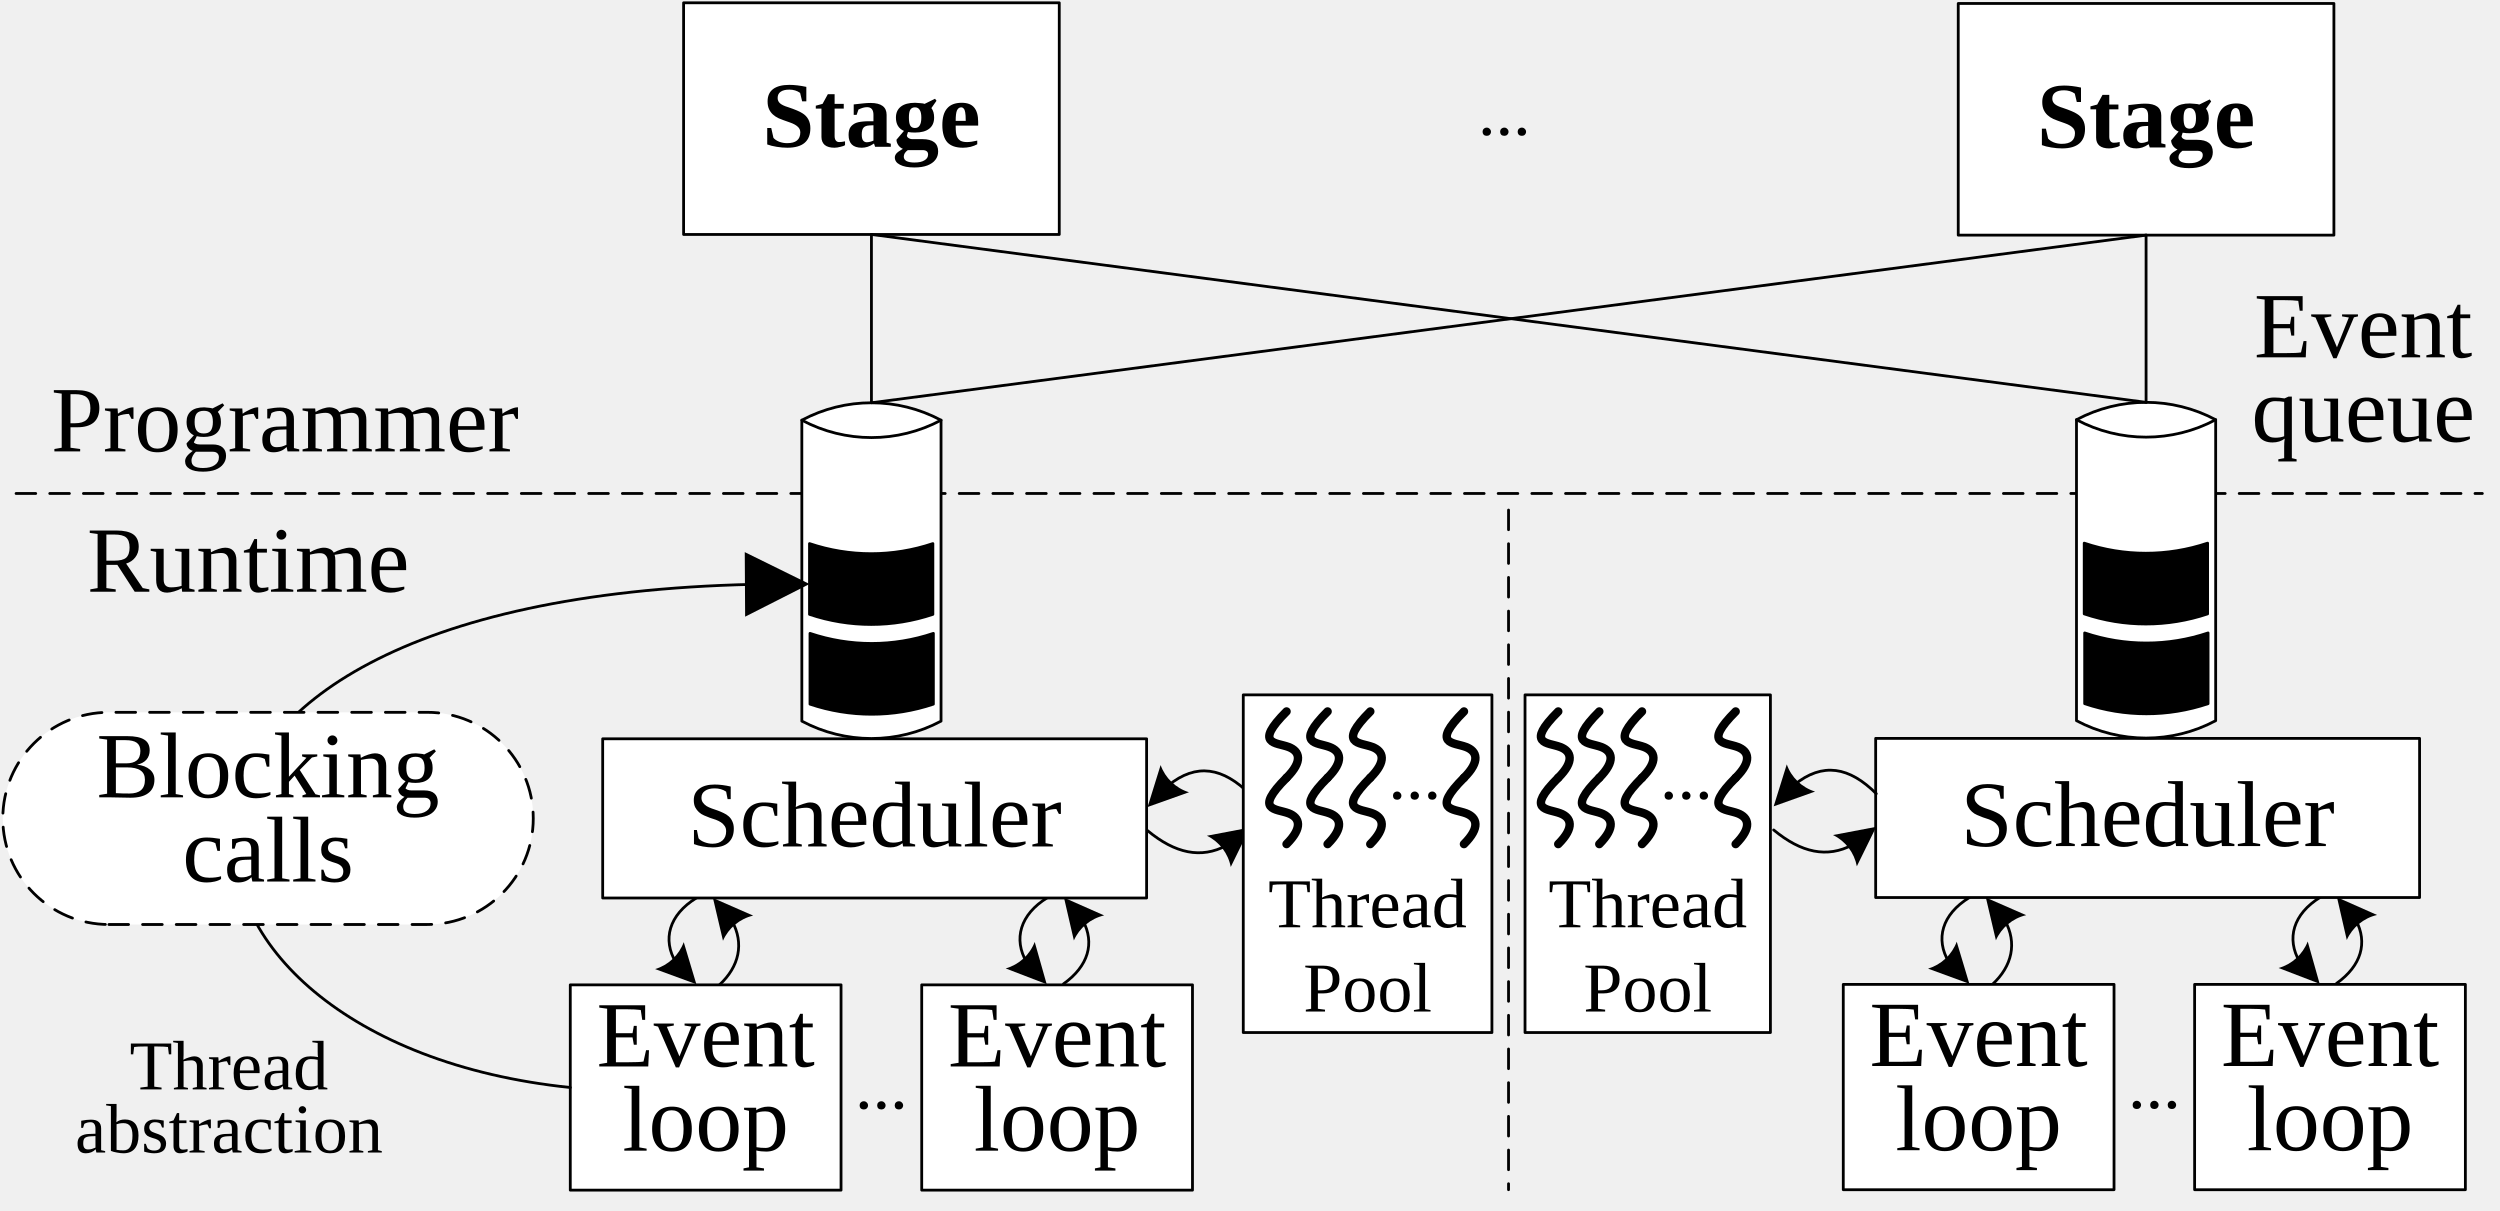
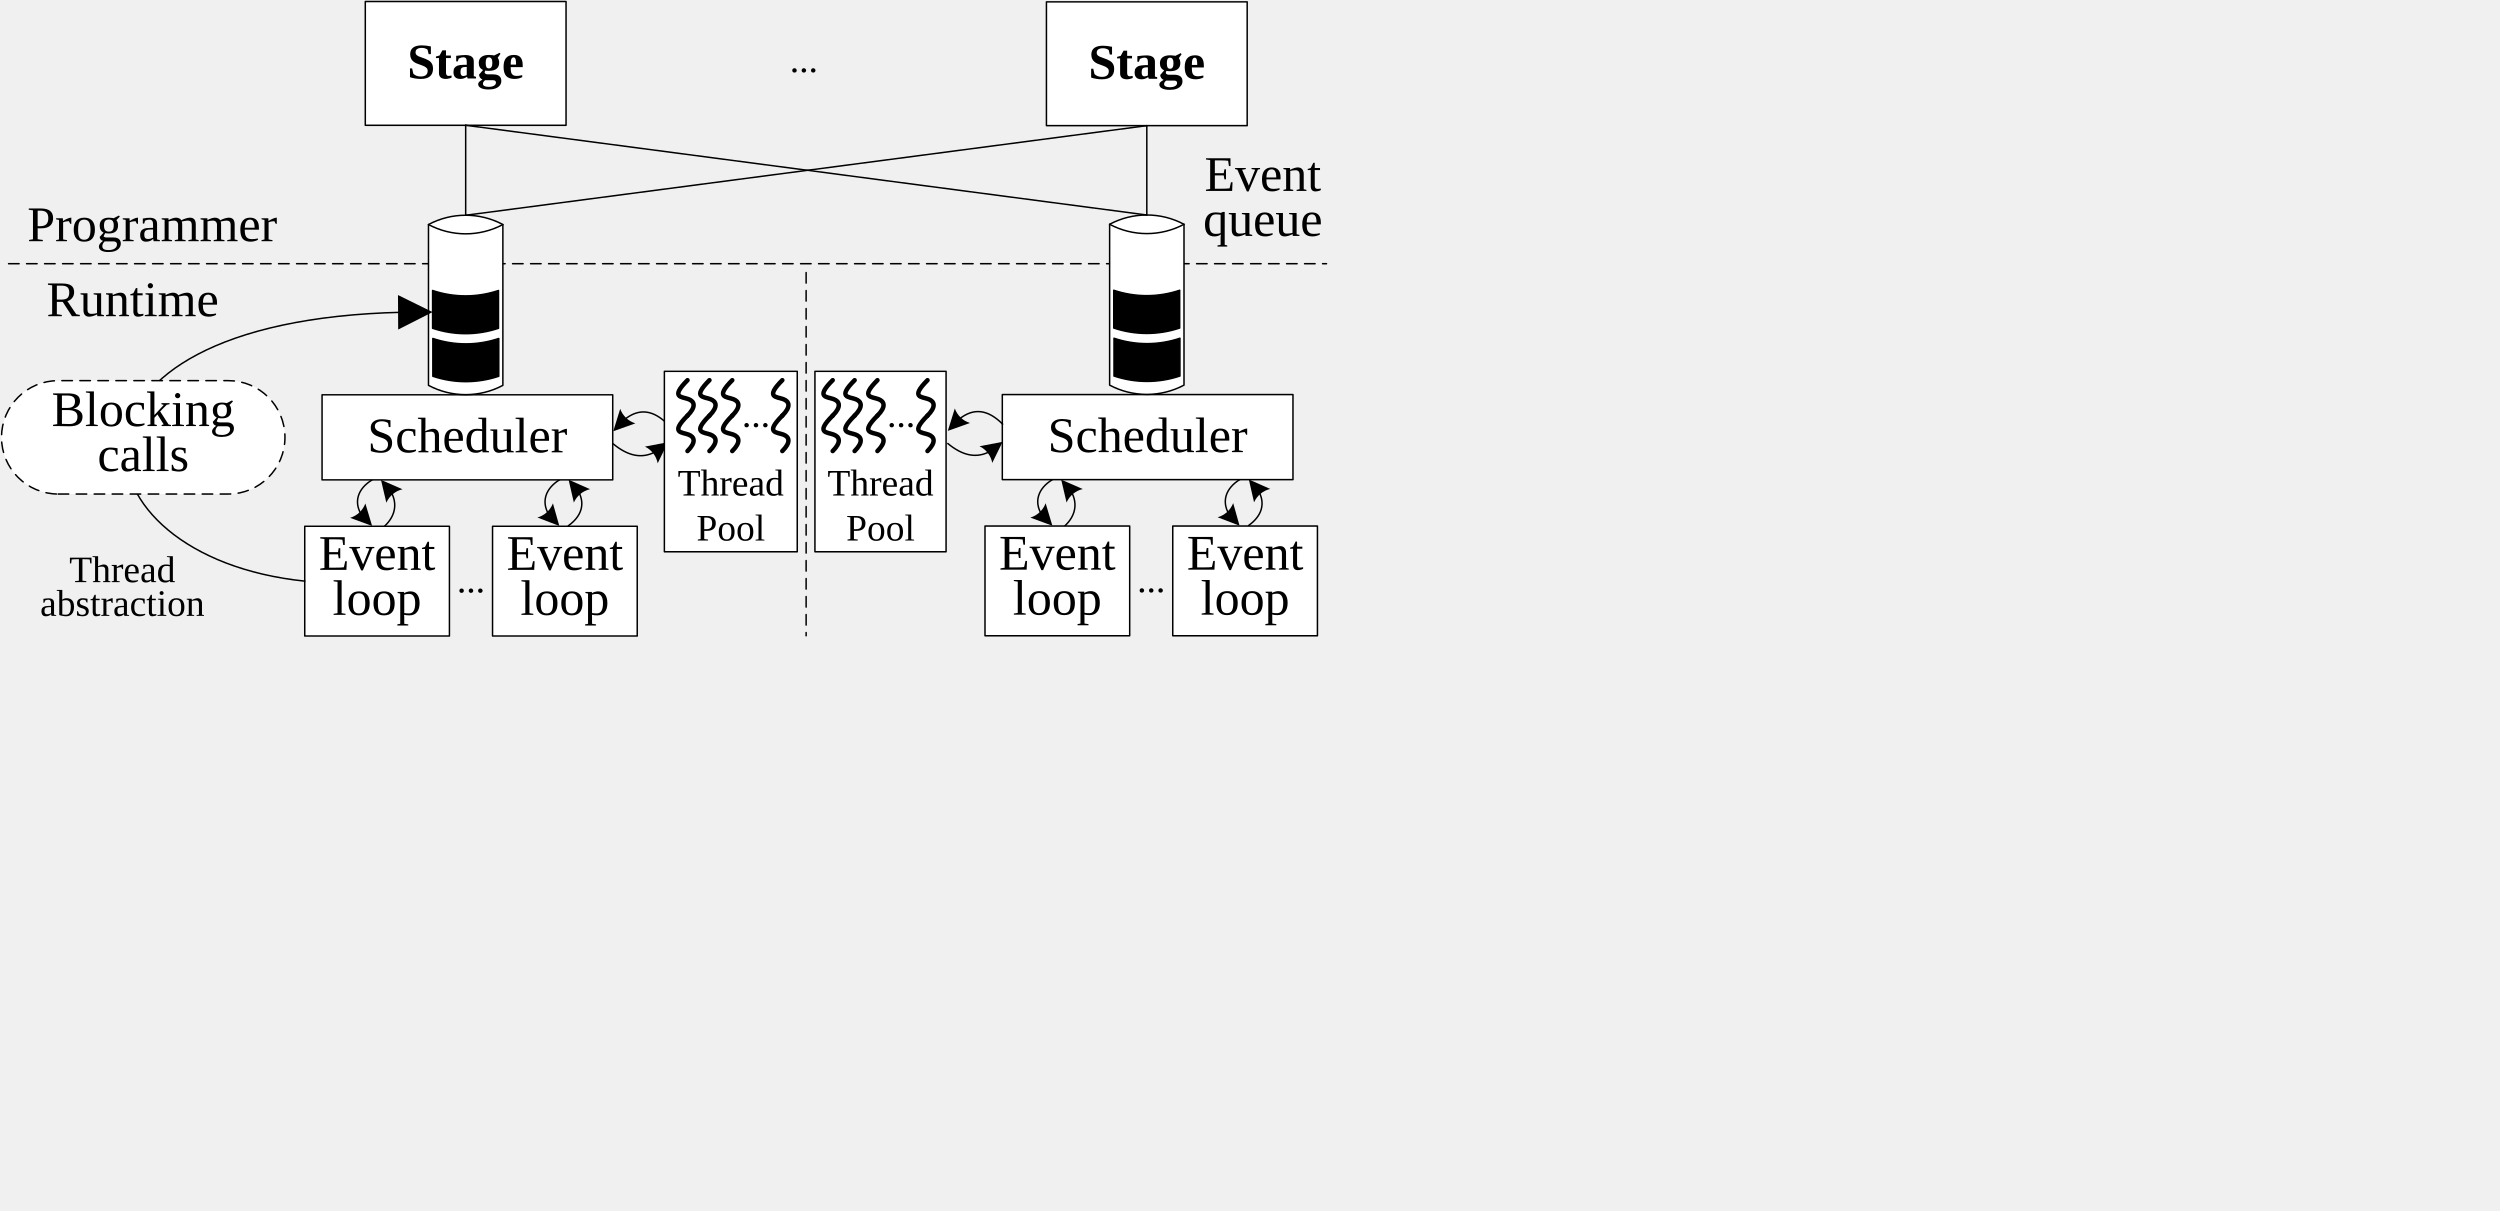
- <svg xmlns="http://www.w3.org/2000/svg" id="svg2" version="1.1" width="267.188" height="129.375" xml:space="preserve">
+ <svg xmlns="http://www.w3.org/2000/svg" id="svg2" version="1.1" width="500" height="242.105" xml:space="preserve">
  <defs id="defs6" />
  <g id="g10" transform="matrix(1.25,0,0,-1.25,0,129.375)">
    <g id="g12">
      <path d="m 1.374,61.307 210.866,0" style="fill:none;stroke:#000000;stroke-opacity:1;stroke-width:0.24;stroke-linecap:round;stroke-linejoin:round;stroke-miterlimit:10;stroke-dasharray:1.68,1.2;stroke-dashoffset:0" id="path14" />
    </g>
    <text transform="matrix(1,0,0,-1,4.3692,64.907)" id="text16">
      <tspan style="fill:#000000;fill-opacity:1;fill-rule:nonzero;stroke:none;font-family:Times New Roman;font-variant:normal;font-weight:normal;font-size:8;writing-mode:lr;-inkscape-font-specification:Times New" x="0 4.449 7.113 11.113 15.114 17.778 21.329 27.551 33.774 37.325" y="0" id="tspan18">Programmer</tspan>
    </text>
    <text transform="matrix(1,0,0,-1,7.4391,52.907)" id="text20">
      <tspan style="fill:#000000;fill-opacity:1;fill-rule:nonzero;stroke:none;font-family:Times New Roman;font-variant:normal;font-weight:normal;font-size:8;writing-mode:lr;-inkscape-font-specification:Times New" x="0 5.336 9.336 13.336 15.559 17.781 24.004" y="0" id="tspan22">Runtime</tspan>
    </text>
    <path d="m 58.448,83.454 32.119,0 0,19.806 -32.119,0 0,-19.806 z" style="fill:#ffffff;fill-opacity:1;fill-rule:evenodd;stroke:none" id="path24" />
    <path d="m 58.448,83.454 32.119,0 0,19.806 -32.119,0 0,-19.806 z" style="fill:none;stroke:#000000;stroke-opacity:1;stroke-width:0.24;stroke-linecap:round;stroke-linejoin:round;stroke-miterlimit:10;stroke-dasharray:none" id="path26" />
    <text transform="matrix(1,0,0,-1,65.176,90.947)" id="text28">
      <tspan style="fill:#000000;fill-opacity:1;fill-rule:nonzero;stroke:none;font-family:Times New Roman;font-variant:normal;font-weight:bold;font-size:8;writing-mode:lr;-inkscape-font-specification:'Times New Roman, Bold'" x="0 4.449 7.113 11.113 15.114" y="0" id="tspan30">Stage</tspan>
    </text>
    <text transform="matrix(1,0,0,-1,126.37,91.964)" id="text32">
      <tspan style="fill:#000000;fill-opacity:1;fill-rule:nonzero;stroke:none;font-family:Times New Roman;font-variant:normal;font-weight:normal;font-size:6;writing-mode:lr;-inkscape-font-specification:Times New" x="0 1.5 3" y="0" id="tspan34">...</tspan>
    </text>
    <path d="m 74.508,83.454 0,-14.392" style="fill:none;stroke:#000000;stroke-opacity:1;stroke-width:0.24;stroke-linecap:round;stroke-linejoin:round;stroke-miterlimit:10;stroke-dasharray:none" id="path36" />
    <path d="M 59.539,26.722 C 57.193,25.281 56.612,23.159 57.795,21.201" style="fill:none;stroke:#000000;stroke-opacity:1;stroke-width:0.24;stroke-linecap:round;stroke-linejoin:round;stroke-miterlimit:10;stroke-dasharray:none" id="path38" />
    <path d="m 59.539,19.349 -3.527,1.295 c 1.133,0.34 2.039,1.193 2.447,2.303 l 0,0 1.08,-3.598 z" style="fill:#000000;fill-opacity:1;fill-rule:evenodd;stroke:none" id="path40" />
    <path d="m 61.515,19.295 c 1.694,1.57 2.127,3.543 1.068,5.472" style="fill:none;stroke:#000000;stroke-opacity:1;stroke-width:0.24;stroke-linecap:round;stroke-linejoin:round;stroke-miterlimit:10;stroke-dasharray:none" id="path42" />
    <path d="m 60.956,26.722 3.441,-1.507 c -1.151,-0.271 -2.108,-1.067 -2.582,-2.15 l 0,0 -0.859,3.657 z" style="fill:#000000;fill-opacity:1;fill-rule:evenodd;stroke:none" id="path44" />
    <path d="M 89.553,26.75 C 87.211,25.311 86.628,23.195 87.777,21.227" style="fill:none;stroke:#000000;stroke-opacity:1;stroke-width:0.24;stroke-linecap:round;stroke-linejoin:round;stroke-miterlimit:10;stroke-dasharray:none" id="path46" />
    <path d="m 89.492,19.349 -3.506,1.349 c 1.138,0.322 2.057,1.162 2.482,2.265 l 1.024,-3.614 z" style="fill:#000000;fill-opacity:1;fill-rule:evenodd;stroke:none" id="path48" />
    <path d="m 90.929,19.377 c 2.138,1.529 2.687,3.488 1.662,5.413" style="fill:none;stroke:#000000;stroke-opacity:1;stroke-width:0.24;stroke-linecap:round;stroke-linejoin:round;stroke-miterlimit:10;stroke-dasharray:none" id="path50" />
    <path d="m 90.97,26.75 3.436,-1.519 c -1.152,-0.266 -2.112,-1.06 -2.59,-2.141 l -0.846,3.66 z" style="fill:#000000;fill-opacity:1;fill-rule:evenodd;stroke:none" id="path52" />
    <path d="m 51.53,26.722 46.505,0 0,13.609 -46.505,0 0,-13.609 z" style="fill:#ffffff;fill-opacity:1;fill-rule:evenodd;stroke:none" id="path54" />
    <path d="m 51.53,26.722 46.505,0 0,13.609 -46.505,0 0,-13.609 z" style="fill:none;stroke:#000000;stroke-opacity:1;stroke-width:0.24;stroke-linecap:round;stroke-linejoin:round;stroke-miterlimit:10;stroke-dasharray:none" id="path56" />
    <text transform="matrix(1,0,0,-1,58.788,31.126)" id="text58">
      <tspan style="fill:#000000;fill-opacity:1;fill-rule:nonzero;stroke:none;font-family:Times New Roman;font-variant:normal;font-weight:normal;font-size:8;writing-mode:lr;-inkscape-font-specification:Times New" x="0 4.449 8 12 15.551 19.551 23.551 25.774 29.324" y="0" id="tspan60">Scheduler</tspan>
    </text>
    <path d="m 68.557,41.844 0,25.73 c 3.719,1.984 8.182,1.984 11.902,0 l 0,0 0,-25.73 c -3.72,-1.984 -8.183,-1.984 -11.902,0 z" style="fill:#ffffff;fill-opacity:1;fill-rule:evenodd;stroke:none" id="path62" />
    <path d="m 68.557,41.844 0,25.73 c 3.719,1.984 8.182,1.984 11.902,0 l 0,0 0,-25.73 c -3.72,-1.984 -8.183,-1.984 -11.902,0 z" style="fill:none;stroke:#000000;stroke-opacity:1;stroke-width:0.24;stroke-linecap:round;stroke-linejoin:round;stroke-miterlimit:10;stroke-dasharray:none" id="path64" />
    <path d="m 68.557,67.574 c 3.719,-1.983 8.182,-1.983 11.902,0" style="fill:none;stroke:#000000;stroke-opacity:1;stroke-width:0.24;stroke-linecap:round;stroke-linejoin:round;stroke-miterlimit:10;stroke-dasharray:none" id="path66" />
    <path d="m 69.213,50.974 0,6.049 c 3.421,-1.152 7.126,-1.152 10.547,0 l 0,0 0,-6.049 c -3.421,-1.152 -7.126,-1.152 -10.547,0 z" style="fill:#000000;fill-opacity:1;fill-rule:evenodd;stroke:none" id="path68" />
    <path d="m 69.213,50.974 0,6.049 c 3.421,-1.152 7.126,-1.152 10.547,0 l 0,0 0,-6.049 c -3.421,-1.152 -7.126,-1.152 -10.547,0 z" style="fill:none;stroke:#000000;stroke-opacity:1;stroke-width:0.24;stroke-linecap:round;stroke-linejoin:round;stroke-miterlimit:10;stroke-dasharray:none" id="path70" />
    <path d="m 69.255,43.297 0,6.049 c 3.422,-1.152 7.126,-1.152 10.548,0 l 0,0 0,-6.049 c -3.422,-1.152 -7.126,-1.152 -10.548,0 z" style="fill:#000000;fill-opacity:1;fill-rule:evenodd;stroke:none" id="path72" />
    <path d="m 69.255,43.297 0,6.049 c 3.422,-1.152 7.126,-1.152 10.548,0 l 0,0 0,-6.049 c -3.422,-1.152 -7.126,-1.152 -10.548,0 z" style="fill:none;stroke:#000000;stroke-opacity:1;stroke-width:0.24;stroke-linecap:round;stroke-linejoin:round;stroke-miterlimit:10;stroke-dasharray:none" id="path74" />
    <path d="m 78.807,1.742 23.15,0 0,17.553 -23.15,0 0,-17.553 z" style="fill:#ffffff;fill-opacity:1;fill-rule:evenodd;stroke:none" id="path76" />
    <path d="m 78.807,1.742 23.15,0 0,17.553 -23.15,0 0,-17.553 z" style="fill:none;stroke:#000000;stroke-opacity:1;stroke-width:0.24;stroke-linecap:round;stroke-linejoin:round;stroke-miterlimit:10;stroke-dasharray:none" id="path78" />
    <text transform="matrix(1,0,0,-1,81.052,12.318)" id="text80">
      <tspan style="fill:#000000;fill-opacity:1;fill-rule:nonzero;stroke:none;font-family:Times New Roman;font-variant:normal;font-weight:normal;font-size:8;writing-mode:lr;-inkscape-font-specification:Times New" x="0 4.887 8.887 12.438 16.438 18.66" y="0" id="tspan82">Event </tspan>
    </text>
    <text transform="matrix(1,0,0,-1,83.27,5.1178)" id="text84">
      <tspan style="fill:#000000;fill-opacity:1;fill-rule:nonzero;stroke:none;font-family:Times New Roman;font-variant:normal;font-weight:normal;font-size:8;writing-mode:lr;-inkscape-font-specification:Times New" x="0 2.223 6.223 10.223" y="0" id="tspan86">loop</tspan>
    </text>
    <path d="m 48.759,1.742 23.15,0 0,17.553 -23.15,0 0,-17.553 z" style="fill:#ffffff;fill-opacity:1;fill-rule:evenodd;stroke:none" id="path88" />
    <path d="m 48.759,1.742 23.15,0 0,17.553 -23.15,0 0,-17.553 z" style="fill:none;stroke:#000000;stroke-opacity:1;stroke-width:0.24;stroke-linecap:round;stroke-linejoin:round;stroke-miterlimit:10;stroke-dasharray:none" id="path90" />
    <text transform="matrix(1,0,0,-1,51.004,12.318)" id="text92">
      <tspan style="fill:#000000;fill-opacity:1;fill-rule:nonzero;stroke:none;font-family:Times New Roman;font-variant:normal;font-weight:normal;font-size:8;writing-mode:lr;-inkscape-font-specification:Times New" x="0 4.887 8.887 12.438 16.438 18.66" y="0" id="tspan94">Event </tspan>
    </text>
    <text transform="matrix(1,0,0,-1,53.223,5.1178)" id="text96">
      <tspan style="fill:#000000;fill-opacity:1;fill-rule:nonzero;stroke:none;font-family:Times New Roman;font-variant:normal;font-weight:normal;font-size:8;writing-mode:lr;-inkscape-font-specification:Times New" x="0 2.223 6.223 10.223" y="0" id="tspan98">loop</tspan>
    </text>
    <text transform="matrix(1,0,0,-1,73.108,8.718)" id="text100">
      <tspan style="fill:#000000;fill-opacity:1;fill-rule:nonzero;stroke:none;font-family:Times New Roman;font-variant:normal;font-weight:normal;font-size:6;writing-mode:lr;-inkscape-font-specification:Times New" x="0 1.5 3" y="0" id="tspan102">...</tspan>
    </text>
    <g id="g104">
      <path d="m 128.98,59.89 0,-58.11" style="fill:none;stroke:#000000;stroke-opacity:1;stroke-width:0.24;stroke-linecap:round;stroke-linejoin:round;stroke-miterlimit:10;stroke-dasharray:1.68,1.2;stroke-dashoffset:0" id="path106" />
    </g>
    <path d="m 168.38,26.76 c -2.35,-1.441 -2.93,-3.563 -1.75,-5.521" style="fill:none;stroke:#000000;stroke-opacity:1;stroke-width:0.24;stroke-linecap:round;stroke-linejoin:round;stroke-miterlimit:10;stroke-dasharray:none" id="path108" />
    <path d="m 168.38,19.387 -3.53,1.295 c 1.13,0.34 2.04,1.193 2.45,2.303 l 0,0 1.08,-3.598 z" style="fill:#000000;fill-opacity:1;fill-rule:evenodd;stroke:none" id="path110" />
    <path d="m 170.35,19.333 c 1.7,1.571 2.13,3.543 1.07,5.472" style="fill:none;stroke:#000000;stroke-opacity:1;stroke-width:0.24;stroke-linecap:round;stroke-linejoin:round;stroke-miterlimit:10;stroke-dasharray:none" id="path112" />
    <path d="m 169.79,26.76 3.45,-1.507 c -1.16,-0.271 -2.11,-1.067 -2.59,-2.15 l 0,0 -0.86,3.657 z" style="fill:#000000;fill-opacity:1;fill-rule:evenodd;stroke:none" id="path114" />
    <path d="m 198.39,26.788 c -2.34,-1.438 -2.92,-3.555 -1.77,-5.522" style="fill:none;stroke:#000000;stroke-opacity:1;stroke-width:0.24;stroke-linecap:round;stroke-linejoin:round;stroke-miterlimit:10;stroke-dasharray:none" id="path116" />
    <path d="m 198.33,19.387 -3.51,1.349 c 1.14,0.322 2.06,1.162 2.49,2.265 l 0,0 1.02,-3.614 z" style="fill:#000000;fill-opacity:1;fill-rule:evenodd;stroke:none" id="path118" />
    <path d="m 199.77,19.415 c 2.14,1.529 2.68,3.488 1.66,5.413" style="fill:none;stroke:#000000;stroke-opacity:1;stroke-width:0.24;stroke-linecap:round;stroke-linejoin:round;stroke-miterlimit:10;stroke-dasharray:none" id="path120" />
    <path d="m 199.81,26.788 3.43,-1.519 c -1.15,-0.266 -2.11,-1.059 -2.59,-2.141 l -0.84,3.66 z" style="fill:#000000;fill-opacity:1;fill-rule:evenodd;stroke:none" id="path122" />
    <path d="m 160.37,26.76 46.505,0 0,13.609 -46.505,0 0,-13.609 z" style="fill:#ffffff;fill-opacity:1;fill-rule:evenodd;stroke:none" id="path124" />
    <path d="m 160.37,26.76 46.505,0 0,13.609 -46.505,0 0,-13.609 z" style="fill:none;stroke:#000000;stroke-opacity:1;stroke-width:0.24;stroke-linecap:round;stroke-linejoin:round;stroke-miterlimit:10;stroke-dasharray:none" id="path126" />
    <text transform="matrix(1,0,0,-1,167.63,31.164)" id="text128">
      <tspan style="fill:#000000;fill-opacity:1;fill-rule:nonzero;stroke:none;font-family:Times New Roman;font-variant:normal;font-weight:normal;font-size:8;writing-mode:lr;-inkscape-font-specification:Times New" x="0 4.449 8 12 15.551 19.551 23.551 25.774 29.324" y="0" id="tspan130">Scheduler</tspan>
    </text>
    <text transform="matrix(1,0,0,-1,192.72,72.948)" id="text132">
      <tspan style="fill:#000000;fill-opacity:1;fill-rule:nonzero;stroke:none;font-family:Times New Roman;font-variant:normal;font-weight:normal;font-size:8;writing-mode:lr;-inkscape-font-specification:Times New" x="0 4.887 8.887 12.438 16.438 18.66" y="0" id="tspan134">Event </tspan>
    </text>
    <text transform="matrix(1,0,0,-1,192.5,65.748)" id="text136">
      <tspan style="fill:#000000;fill-opacity:1;fill-rule:nonzero;stroke:none;font-family:Times New Roman;font-variant:normal;font-weight:normal;font-size:8;writing-mode:lr;-inkscape-font-specification:Times New" x="0 4 8 11.551 15.551" y="0" id="tspan138">queue</tspan>
    </text>
    <path d="m 177.54,41.882 0,25.731 c 3.72,1.983 8.18,1.983 11.9,0 l 0,0 0,-25.731 c -3.72,-1.983 -8.18,-1.983 -11.9,0 z" style="fill:#ffffff;fill-opacity:1;fill-rule:evenodd;stroke:none" id="path140" />
    <path d="m 177.54,41.882 0,25.731 c 3.72,1.983 8.18,1.983 11.9,0 l 0,0 0,-25.731 c -3.72,-1.983 -8.18,-1.983 -11.9,0 z" style="fill:none;stroke:#000000;stroke-opacity:1;stroke-width:0.24;stroke-linecap:round;stroke-linejoin:round;stroke-miterlimit:10;stroke-dasharray:none" id="path142" />
    <path d="m 177.54,67.613 c 3.72,-1.984 8.18,-1.984 11.9,0" style="fill:none;stroke:#000000;stroke-opacity:1;stroke-width:0.24;stroke-linecap:round;stroke-linejoin:round;stroke-miterlimit:10;stroke-dasharray:none" id="path144" />
    <path d="m 178.2,51.013 0,6.048 c 3.42,-1.152 7.12,-1.152 10.55,0 l 0,0 0,-6.048 c -3.43,-1.153 -7.13,-1.153 -10.55,0 z" style="fill:#000000;fill-opacity:1;fill-rule:evenodd;stroke:none" id="path146" />
    <path d="m 178.2,51.013 0,6.048 c 3.42,-1.152 7.12,-1.152 10.55,0 l 0,0 0,-6.048 c -3.43,-1.153 -7.13,-1.153 -10.55,0 z" style="fill:none;stroke:#000000;stroke-opacity:1;stroke-width:0.24;stroke-linecap:round;stroke-linejoin:round;stroke-miterlimit:10;stroke-dasharray:none" id="path148" />
    <path d="m 178.24,43.336 0,6.048 c 3.42,-1.152 7.13,-1.152 10.55,0 l 0,0 0,-6.048 c -3.42,-1.153 -7.13,-1.153 -10.55,0 z" style="fill:#000000;fill-opacity:1;fill-rule:evenodd;stroke:none" id="path150" />
    <path d="m 178.24,43.336 0,6.048 c 3.42,-1.152 7.13,-1.152 10.55,0 l 0,0 0,-6.048 c -3.42,-1.153 -7.13,-1.153 -10.55,0 z" style="fill:none;stroke:#000000;stroke-opacity:1;stroke-width:0.24;stroke-linecap:round;stroke-linejoin:round;stroke-miterlimit:10;stroke-dasharray:none" id="path152" />
    <path d="m 187.64,1.78 23.15,0 0,17.553 -23.15,0 0,-17.553 z" style="fill:#ffffff;fill-opacity:1;fill-rule:evenodd;stroke:none" id="path154" />
    <path d="m 187.64,1.78 23.15,0 0,17.553 -23.15,0 0,-17.553 z" style="fill:none;stroke:#000000;stroke-opacity:1;stroke-width:0.24;stroke-linecap:round;stroke-linejoin:round;stroke-miterlimit:10;stroke-dasharray:none" id="path156" />
    <text transform="matrix(1,0,0,-1,189.89,12.356)" id="text158">
      <tspan style="fill:#000000;fill-opacity:1;fill-rule:nonzero;stroke:none;font-family:Times New Roman;font-variant:normal;font-weight:normal;font-size:8;writing-mode:lr;-inkscape-font-specification:Times New" x="0 4.887 8.887 12.438 16.438 18.66" y="0" id="tspan160">Event </tspan>
    </text>
    <text transform="matrix(1,0,0,-1,192.11,5.156)" id="text162">
      <tspan style="fill:#000000;fill-opacity:1;fill-rule:nonzero;stroke:none;font-family:Times New Roman;font-variant:normal;font-weight:normal;font-size:8;writing-mode:lr;-inkscape-font-specification:Times New" x="0 2.223 6.223 10.223" y="0" id="tspan164">loop</tspan>
    </text>
    <path d="m 157.6,1.78 23.15,0 0,17.553 -23.15,0 0,-17.553 z" style="fill:#ffffff;fill-opacity:1;fill-rule:evenodd;stroke:none" id="path166" />
    <path d="m 157.6,1.78 23.15,0 0,17.553 -23.15,0 0,-17.553 z" style="fill:none;stroke:#000000;stroke-opacity:1;stroke-width:0.24;stroke-linecap:round;stroke-linejoin:round;stroke-miterlimit:10;stroke-dasharray:none" id="path168" />
    <text transform="matrix(1,0,0,-1,159.84,12.356)" id="text170">
      <tspan style="fill:#000000;fill-opacity:1;fill-rule:nonzero;stroke:none;font-family:Times New Roman;font-variant:normal;font-weight:normal;font-size:8;writing-mode:lr;-inkscape-font-specification:Times New" x="0 4.887 8.887 12.438 16.438 18.66" y="0" id="tspan172">Event </tspan>
    </text>
    <text transform="matrix(1,0,0,-1,162.06,5.156)" id="text174">
      <tspan style="fill:#000000;fill-opacity:1;fill-rule:nonzero;stroke:none;font-family:Times New Roman;font-variant:normal;font-weight:normal;font-size:8;writing-mode:lr;-inkscape-font-specification:Times New" x="0 2.223 6.223 10.223" y="0" id="tspan176">loop</tspan>
    </text>
    <text transform="matrix(1,0,0,-1,181.95,8.7562)" id="text178">
      <tspan style="fill:#000000;fill-opacity:1;fill-rule:nonzero;stroke:none;font-family:Times New Roman;font-variant:normal;font-weight:normal;font-size:6;writing-mode:lr;-inkscape-font-specification:Times New" x="0 1.5 3" y="0" id="tspan180">...</tspan>
    </text>
    <path d="m 167.43,83.396 32.119,0 0,19.806 -32.119,0 0,-19.806 z" style="fill:#ffffff;fill-opacity:1;fill-rule:evenodd;stroke:none" id="path182" />
    <path d="m 167.43,83.396 32.119,0 0,19.806 -32.119,0 0,-19.806 z" style="fill:none;stroke:#000000;stroke-opacity:1;stroke-width:0.24;stroke-linecap:round;stroke-linejoin:round;stroke-miterlimit:10;stroke-dasharray:none" id="path184" />
    <text transform="matrix(1,0,0,-1,174.16,90.889)" id="text186">
      <tspan style="fill:#000000;fill-opacity:1;fill-rule:nonzero;stroke:none;font-family:Times New Roman;font-variant:normal;font-weight:bold;font-size:8;writing-mode:lr;-inkscape-font-specification:'Times New Roman, Bold'" x="0 4.449 7.113 11.113 15.114" y="0" id="tspan188">Stage</tspan>
    </text>
    <path d="m 183.49,83.396 0,-14.296" style="fill:none;stroke:#000000;stroke-opacity:1;stroke-width:0.24;stroke-linecap:round;stroke-linejoin:round;stroke-miterlimit:10;stroke-dasharray:none" id="path190" />
    <path d="M 74.508,83.454 183.49,69.1" style="fill:none;stroke:#000000;stroke-opacity:1;stroke-width:0.24;stroke-linecap:round;stroke-linejoin:round;stroke-miterlimit:10;stroke-dasharray:none" id="path192" />
    <path d="M 183.49,83.396 74.508,69.062" style="fill:none;stroke:#000000;stroke-opacity:1;stroke-width:0.24;stroke-linecap:round;stroke-linejoin:round;stroke-miterlimit:10;stroke-dasharray:none" id="path194" />
    <path d="M 48.759,10.518 C 10.878,14.432 5.152,52.202 64.383,53.538" style="fill:none;stroke:#000000;stroke-opacity:1;stroke-width:0.24;stroke-linecap:round;stroke-linejoin:round;stroke-miterlimit:10;stroke-dasharray:none" id="path196" />
    <path d="m 63.677,56.294 5.536,-2.727 -5.504,-2.793 -0.032,5.52 z" style="fill:#000000;fill-opacity:1;fill-rule:evenodd;stroke:none" id="path198" />
    <path d="m 9.311,24.455 27.212,0 c 5.01,0 9.071,4.062 9.071,9.071 0,5.01 -4.061,9.071 -9.071,9.071 0,0 0,0 0,0 l 0,0 -27.212,0 c -5.01,0 -9.071,-4.061 -9.071,-9.071 0,-5.009 4.061,-9.071 9.071,-9.071 z" style="fill:#ffffff;fill-opacity:1;fill-rule:evenodd;stroke:none" id="path200" />
    <g id="g202">
      <path d="m 9.311,24.455 27.212,0 c 5.01,0 9.071,4.062 9.071,9.071 0,5.01 -4.061,9.071 -9.071,9.071 0,0 0,0 0,0 l 0,0 -27.212,0 c -5.01,0 -9.071,-4.061 -9.071,-9.071 0,-5.009 4.061,-9.071 9.071,-9.071 z" style="fill:none;stroke:#000000;stroke-opacity:1;stroke-width:0.24;stroke-linecap:round;stroke-linejoin:round;stroke-miterlimit:10;stroke-dasharray:1.68,1.2;stroke-dashoffset:0" id="path204" />
    </g>
    <text transform="matrix(1,0,0,-1,8.2512,35.326)" id="text206">
      <tspan style="fill:#000000;fill-opacity:1;fill-rule:nonzero;stroke:none;font-family:Times New Roman;font-variant:normal;font-weight:normal;font-size:8;writing-mode:lr;-inkscape-font-specification:Times New" x="0 5.336 7.558 11.558 15.109 19.109 21.332 25.332 29.332" y="0" id="tspan208">Blocking </tspan>
    </text>
    <text transform="matrix(1,0,0,-1,15.587,28.126)" id="text210">
      <tspan style="fill:#000000;fill-opacity:1;fill-rule:nonzero;stroke:none;font-family:Times New Roman;font-variant:normal;font-weight:normal;font-size:8;writing-mode:lr;-inkscape-font-specification:Times New" x="0 3.551 7.102 9.324 11.547" y="0" id="tspan212">calls</tspan>
    </text>
    <text transform="matrix(1,0,0,-1,11.079,10.356)" id="text214">
      <tspan style="fill:#000000;fill-opacity:1;fill-rule:nonzero;stroke:none;font-family:Times New Roman;font-variant:normal;font-weight:normal;font-size:6;writing-mode:lr;-inkscape-font-specification:Times New" x="0 3.665 6.665 8.663 11.326 13.989 16.989" y="0" id="tspan216">Thread </tspan>
    </text>
    <text transform="matrix(1,0,0,-1,6.4122,4.9566)" id="text218">
      <tspan style="fill:#000000;fill-opacity:1;fill-rule:nonzero;stroke:none;font-family:Times New Roman;font-variant:normal;font-weight:normal;font-size:6;writing-mode:lr;-inkscape-font-specification:Times New" x="0 2.663 5.663 7.998 9.665 11.663 14.326 16.989 18.656 20.323 23.323" y="0" id="tspan220">abstraction</tspan>
    </text>
    <path d="m 106.88,35.583 c -2.29,2.288 -4.58,2.729 -7,0.753" style="fill:none;stroke:#000000;stroke-opacity:1;stroke-width:0.24;stroke-linecap:round;stroke-linejoin:round;stroke-miterlimit:10;stroke-dasharray:none" id="path222" />
    <path d="m 98.119,34.5 1.114,3.588 c 0.397,-1.114 1.297,-1.975 2.427,-2.326 l 0,0 -3.541,-1.262 z" style="fill:#000000;fill-opacity:1;fill-rule:evenodd;stroke:none" id="path224" />
    <path d="m 98.119,32.479 c 2.361,-1.956 4.571,-2.421 6.741,-1.274" style="fill:none;stroke:#000000;stroke-opacity:1;stroke-width:0.24;stroke-linecap:round;stroke-linejoin:round;stroke-miterlimit:10;stroke-dasharray:none" id="path226" />
    <path d="m 106.88,32.748 -1.65,-3.374 c -0.22,1.162 -0.98,2.151 -2.04,2.671 l 0,0 3.69,0.703 z" style="fill:#000000;fill-opacity:1;fill-rule:evenodd;stroke:none" id="path228" />
    <path d="m 160.42,35.641 c -2.29,2.289 -4.58,2.73 -7.01,0.753" style="fill:none;stroke:#000000;stroke-opacity:1;stroke-width:0.24;stroke-linecap:round;stroke-linejoin:round;stroke-miterlimit:10;stroke-dasharray:none" id="path230" />
    <path d="m 151.65,34.559 1.12,3.587 c 0.39,-1.113 1.29,-1.975 2.42,-2.325 l 0,0 -3.54,-1.262 z" style="fill:#000000;fill-opacity:1;fill-rule:evenodd;stroke:none" id="path232" />
    <path d="m 151.65,32.538 c 2.36,-1.957 4.57,-2.422 6.74,-1.274" style="fill:none;stroke:#000000;stroke-opacity:1;stroke-width:0.24;stroke-linecap:round;stroke-linejoin:round;stroke-miterlimit:10;stroke-dasharray:none" id="path234" />
    <path d="m 160.42,32.807 -1.66,-3.374 c -0.22,1.161 -0.97,2.151 -2.04,2.671 l 0,0 3.7,0.703 z" style="fill:#000000;fill-opacity:1;fill-rule:evenodd;stroke:none" id="path236" />
    <path d="m 106.3,15.217 21.26,0 0,28.87 -21.26,0 0,-28.87 z" style="fill:#ffffff;fill-opacity:1;fill-rule:evenodd;stroke:none" id="path238" />
    <path d="m 106.3,15.217 21.26,0 0,28.87 -21.26,0 0,-28.87 z" style="fill:none;stroke:#000000;stroke-opacity:1;stroke-width:0.24;stroke-linecap:round;stroke-linejoin:round;stroke-miterlimit:10;stroke-dasharray:none" id="path240" />
    <text transform="matrix(1,0,0,-1,108.43,24.217)" id="text242">
      <tspan style="fill:#000000;fill-opacity:1;fill-rule:nonzero;stroke:none;font-family:Times New Roman;font-variant:normal;font-weight:normal;font-size:6;writing-mode:lr;-inkscape-font-specification:Times New" x="0 3.665 6.665 8.663 11.326 13.989 16.989" y="0" id="tspan244">Thread </tspan>
    </text>
    <text transform="matrix(1,0,0,-1,111.43,17.016)" id="text246">
      <tspan style="fill:#000000;fill-opacity:1;fill-rule:nonzero;stroke:none;font-family:Times New Roman;font-variant:normal;font-weight:normal;font-size:6;writing-mode:lr;-inkscape-font-specification:Times New" x="0 3.337 6.337 9.337" y="0" id="tspan248">Pool</tspan>
    </text>
    <path d="m 110,42.669 c -2.83,-2.834 -0.91,-2.628 0.17,-3.035 0.96,-0.363 1.25,-1.217 -0.17,-2.634" style="fill:none;stroke:#000000;stroke-opacity:1;stroke-width:0.72;stroke-linecap:round;stroke-linejoin:round;stroke-miterlimit:10;stroke-dasharray:none" id="path250" />
    <path d="m 110,37 c -2.83,-2.834 -0.91,-2.629 0.17,-3.035 0.96,-0.363 1.25,-1.217 -0.17,-2.634" style="fill:none;stroke:#000000;stroke-opacity:1;stroke-width:0.72;stroke-linecap:round;stroke-linejoin:round;stroke-miterlimit:10;stroke-dasharray:none" id="path252" />
    <path d="m 113.51,42.669 c -2.83,-2.834 -0.91,-2.628 0.16,-3.035 0.97,-0.363 1.26,-1.217 -0.16,-2.634" style="fill:none;stroke:#000000;stroke-opacity:1;stroke-width:0.72;stroke-linecap:round;stroke-linejoin:round;stroke-miterlimit:10;stroke-dasharray:none" id="path254" />
    <path d="m 113.51,37 c -2.83,-2.834 -0.91,-2.629 0.16,-3.035 0.97,-0.363 1.26,-1.217 -0.16,-2.634" style="fill:none;stroke:#000000;stroke-opacity:1;stroke-width:0.72;stroke-linecap:round;stroke-linejoin:round;stroke-miterlimit:10;stroke-dasharray:none" id="path256" />
    <path d="m 125.17,42.669 c -2.83,-2.834 -0.91,-2.628 0.17,-3.035 0.96,-0.363 1.25,-1.217 -0.17,-2.634" style="fill:none;stroke:#000000;stroke-opacity:1;stroke-width:0.72;stroke-linecap:round;stroke-linejoin:round;stroke-miterlimit:10;stroke-dasharray:none" id="path258" />
    <path d="m 125.17,37 c -2.83,-2.834 -0.91,-2.629 0.17,-3.035 0.96,-0.363 1.25,-1.217 -0.17,-2.634" style="fill:none;stroke:#000000;stroke-opacity:1;stroke-width:0.72;stroke-linecap:round;stroke-linejoin:round;stroke-miterlimit:10;stroke-dasharray:none" id="path260" />
    <path d="m 117.16,42.669 c -2.83,-2.834 -0.91,-2.628 0.17,-3.035 0.96,-0.363 1.25,-1.217 -0.17,-2.634" style="fill:none;stroke:#000000;stroke-opacity:1;stroke-width:0.72;stroke-linecap:round;stroke-linejoin:round;stroke-miterlimit:10;stroke-dasharray:none" id="path262" />
    <path d="m 117.16,37 c -2.83,-2.834 -0.91,-2.629 0.17,-3.035 0.96,-0.363 1.25,-1.217 -0.17,-2.634" style="fill:none;stroke:#000000;stroke-opacity:1;stroke-width:0.72;stroke-linecap:round;stroke-linejoin:round;stroke-miterlimit:10;stroke-dasharray:none" id="path264" />
    <text transform="matrix(1,0,0,-1,118.71,35.2)" id="text266">
      <tspan style="fill:#000000;fill-opacity:1;fill-rule:nonzero;stroke:none;font-family:Times New Roman;font-variant:normal;font-weight:normal;font-size:6;writing-mode:lr;-inkscape-font-specification:Times New" x="0 1.5 3" y="0" id="tspan268">...</tspan>
    </text>
    <path d="m 130.39,15.217 20.981,0 0,28.87 -20.981,0 0,-28.87 z" style="fill:#ffffff;fill-opacity:1;fill-rule:evenodd;stroke:none" id="path270" />
    <path d="m 130.39,15.217 20.981,0 0,28.87 -20.981,0 0,-28.87 z" style="fill:none;stroke:#000000;stroke-opacity:1;stroke-width:0.24;stroke-linecap:round;stroke-linejoin:round;stroke-miterlimit:10;stroke-dasharray:none" id="path272" />
    <text transform="matrix(1,0,0,-1,132.39,24.217)" id="text274">
      <tspan style="fill:#000000;fill-opacity:1;fill-rule:nonzero;stroke:none;font-family:Times New Roman;font-variant:normal;font-weight:normal;font-size:6;writing-mode:lr;-inkscape-font-specification:Times New" x="0 3.665 6.665 8.663 11.326 13.989 16.989" y="0" id="tspan276">Thread </tspan>
    </text>
    <text transform="matrix(1,0,0,-1,135.38,17.016)" id="text278">
      <tspan style="fill:#000000;fill-opacity:1;fill-rule:nonzero;stroke:none;font-family:Times New Roman;font-variant:normal;font-weight:normal;font-size:6;writing-mode:lr;-inkscape-font-specification:Times New" x="0 3.337 6.337 9.337" y="0" id="tspan280">Pool</tspan>
    </text>
    <path d="m 133.23,42.669 c -2.84,-2.834 -0.91,-2.628 0.16,-3.035 0.97,-0.363 1.26,-1.217 -0.16,-2.634" style="fill:none;stroke:#000000;stroke-opacity:1;stroke-width:0.72;stroke-linecap:round;stroke-linejoin:round;stroke-miterlimit:10;stroke-dasharray:none" id="path282" />
    <path d="m 133.23,37 c -2.84,-2.834 -0.91,-2.629 0.16,-3.035 0.97,-0.363 1.26,-1.217 -0.16,-2.634" style="fill:none;stroke:#000000;stroke-opacity:1;stroke-width:0.72;stroke-linecap:round;stroke-linejoin:round;stroke-miterlimit:10;stroke-dasharray:none" id="path284" />
    <path d="m 136.74,42.669 c -2.84,-2.834 -0.92,-2.628 0.16,-3.035 0.97,-0.363 1.25,-1.217 -0.16,-2.634" style="fill:none;stroke:#000000;stroke-opacity:1;stroke-width:0.72;stroke-linecap:round;stroke-linejoin:round;stroke-miterlimit:10;stroke-dasharray:none" id="path286" />
    <path d="m 136.74,37 c -2.84,-2.834 -0.92,-2.629 0.16,-3.035 0.97,-0.363 1.25,-1.217 -0.16,-2.634" style="fill:none;stroke:#000000;stroke-opacity:1;stroke-width:0.72;stroke-linecap:round;stroke-linejoin:round;stroke-miterlimit:10;stroke-dasharray:none" id="path288" />
    <path d="m 148.4,42.669 c -2.83,-2.834 -0.91,-2.628 0.17,-3.035 0.96,-0.363 1.25,-1.217 -0.17,-2.634" style="fill:none;stroke:#000000;stroke-opacity:1;stroke-width:0.72;stroke-linecap:round;stroke-linejoin:round;stroke-miterlimit:10;stroke-dasharray:none" id="path290" />
    <path d="m 148.4,37 c -2.83,-2.834 -0.91,-2.629 0.17,-3.035 0.96,-0.363 1.25,-1.217 -0.17,-2.634" style="fill:none;stroke:#000000;stroke-opacity:1;stroke-width:0.72;stroke-linecap:round;stroke-linejoin:round;stroke-miterlimit:10;stroke-dasharray:none" id="path292" />
    <path d="m 140.39,42.669 c -2.83,-2.834 -0.91,-2.628 0.17,-3.035 0.96,-0.363 1.25,-1.217 -0.17,-2.634" style="fill:none;stroke:#000000;stroke-opacity:1;stroke-width:0.72;stroke-linecap:round;stroke-linejoin:round;stroke-miterlimit:10;stroke-dasharray:none" id="path294" />
    <path d="m 140.39,37 c -2.83,-2.834 -0.91,-2.629 0.17,-3.035 0.96,-0.363 1.25,-1.217 -0.17,-2.634" style="fill:none;stroke:#000000;stroke-opacity:1;stroke-width:0.72;stroke-linecap:round;stroke-linejoin:round;stroke-miterlimit:10;stroke-dasharray:none" id="path296" />
    <text transform="matrix(1,0,0,-1,141.93,35.2)" id="text298">
      <tspan style="fill:#000000;fill-opacity:1;fill-rule:nonzero;stroke:none;font-family:Times New Roman;font-variant:normal;font-weight:normal;font-size:6;writing-mode:lr;-inkscape-font-specification:Times New" x="0 1.5 3" y="0" id="tspan300">...</tspan>
    </text>
  </g>
</svg>
